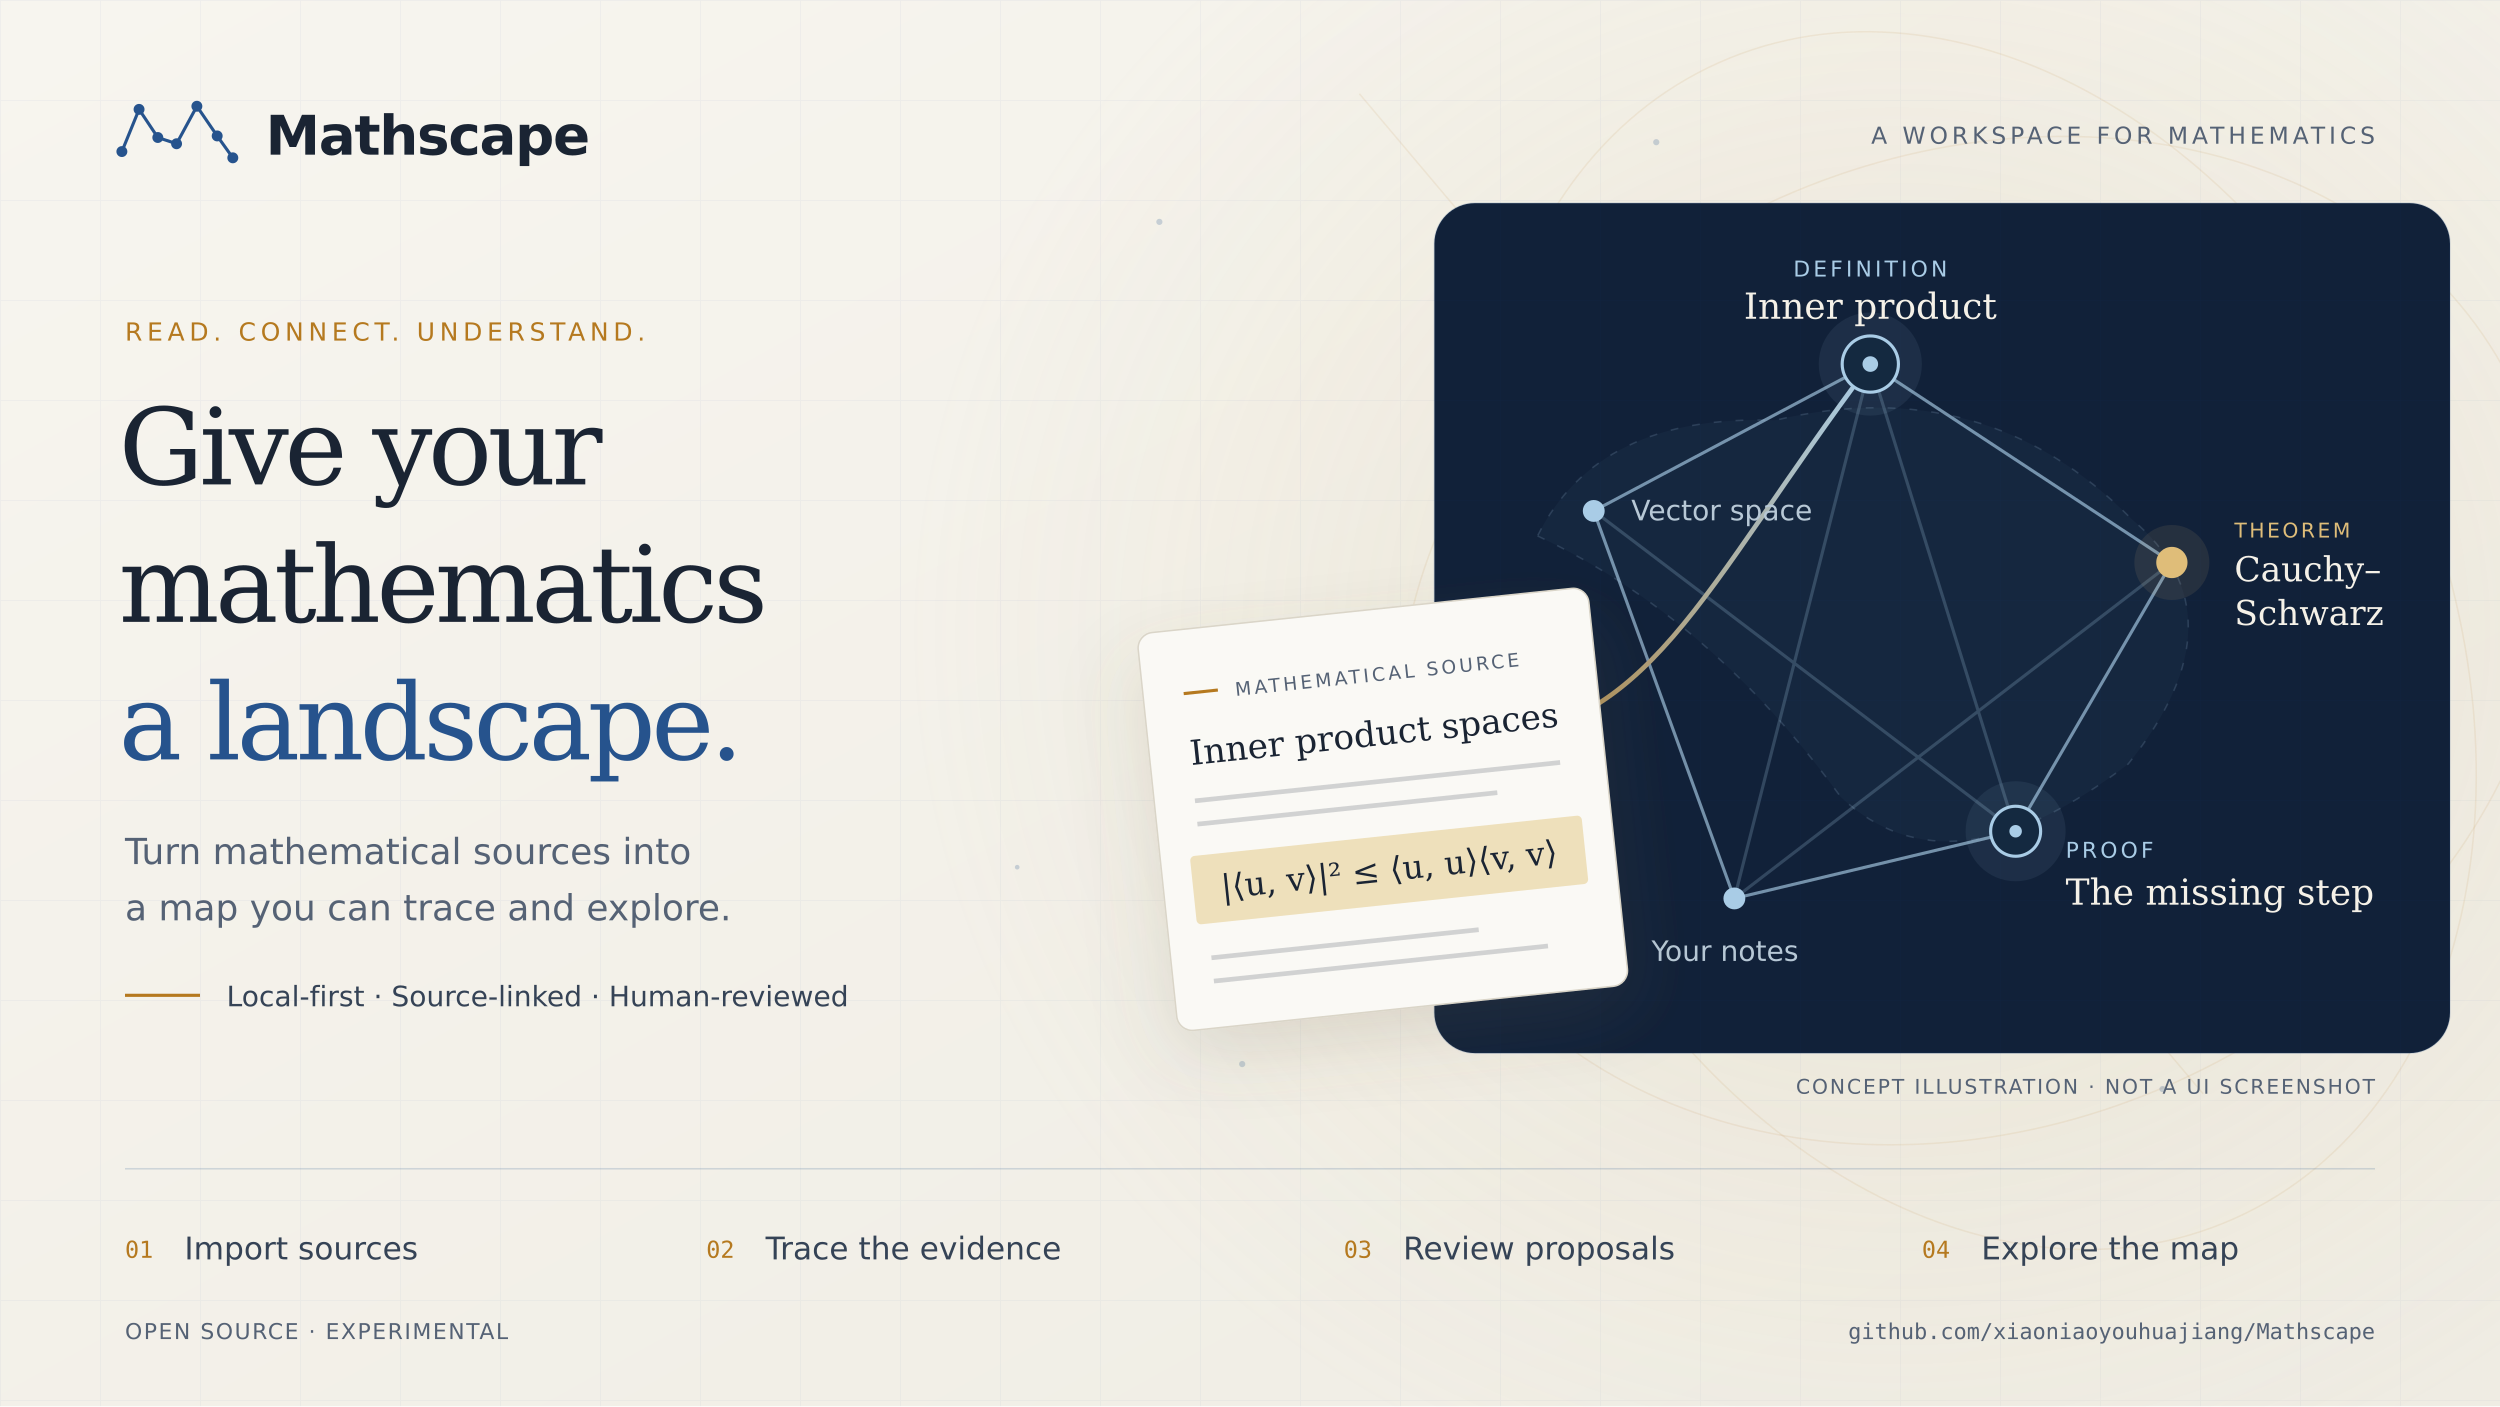
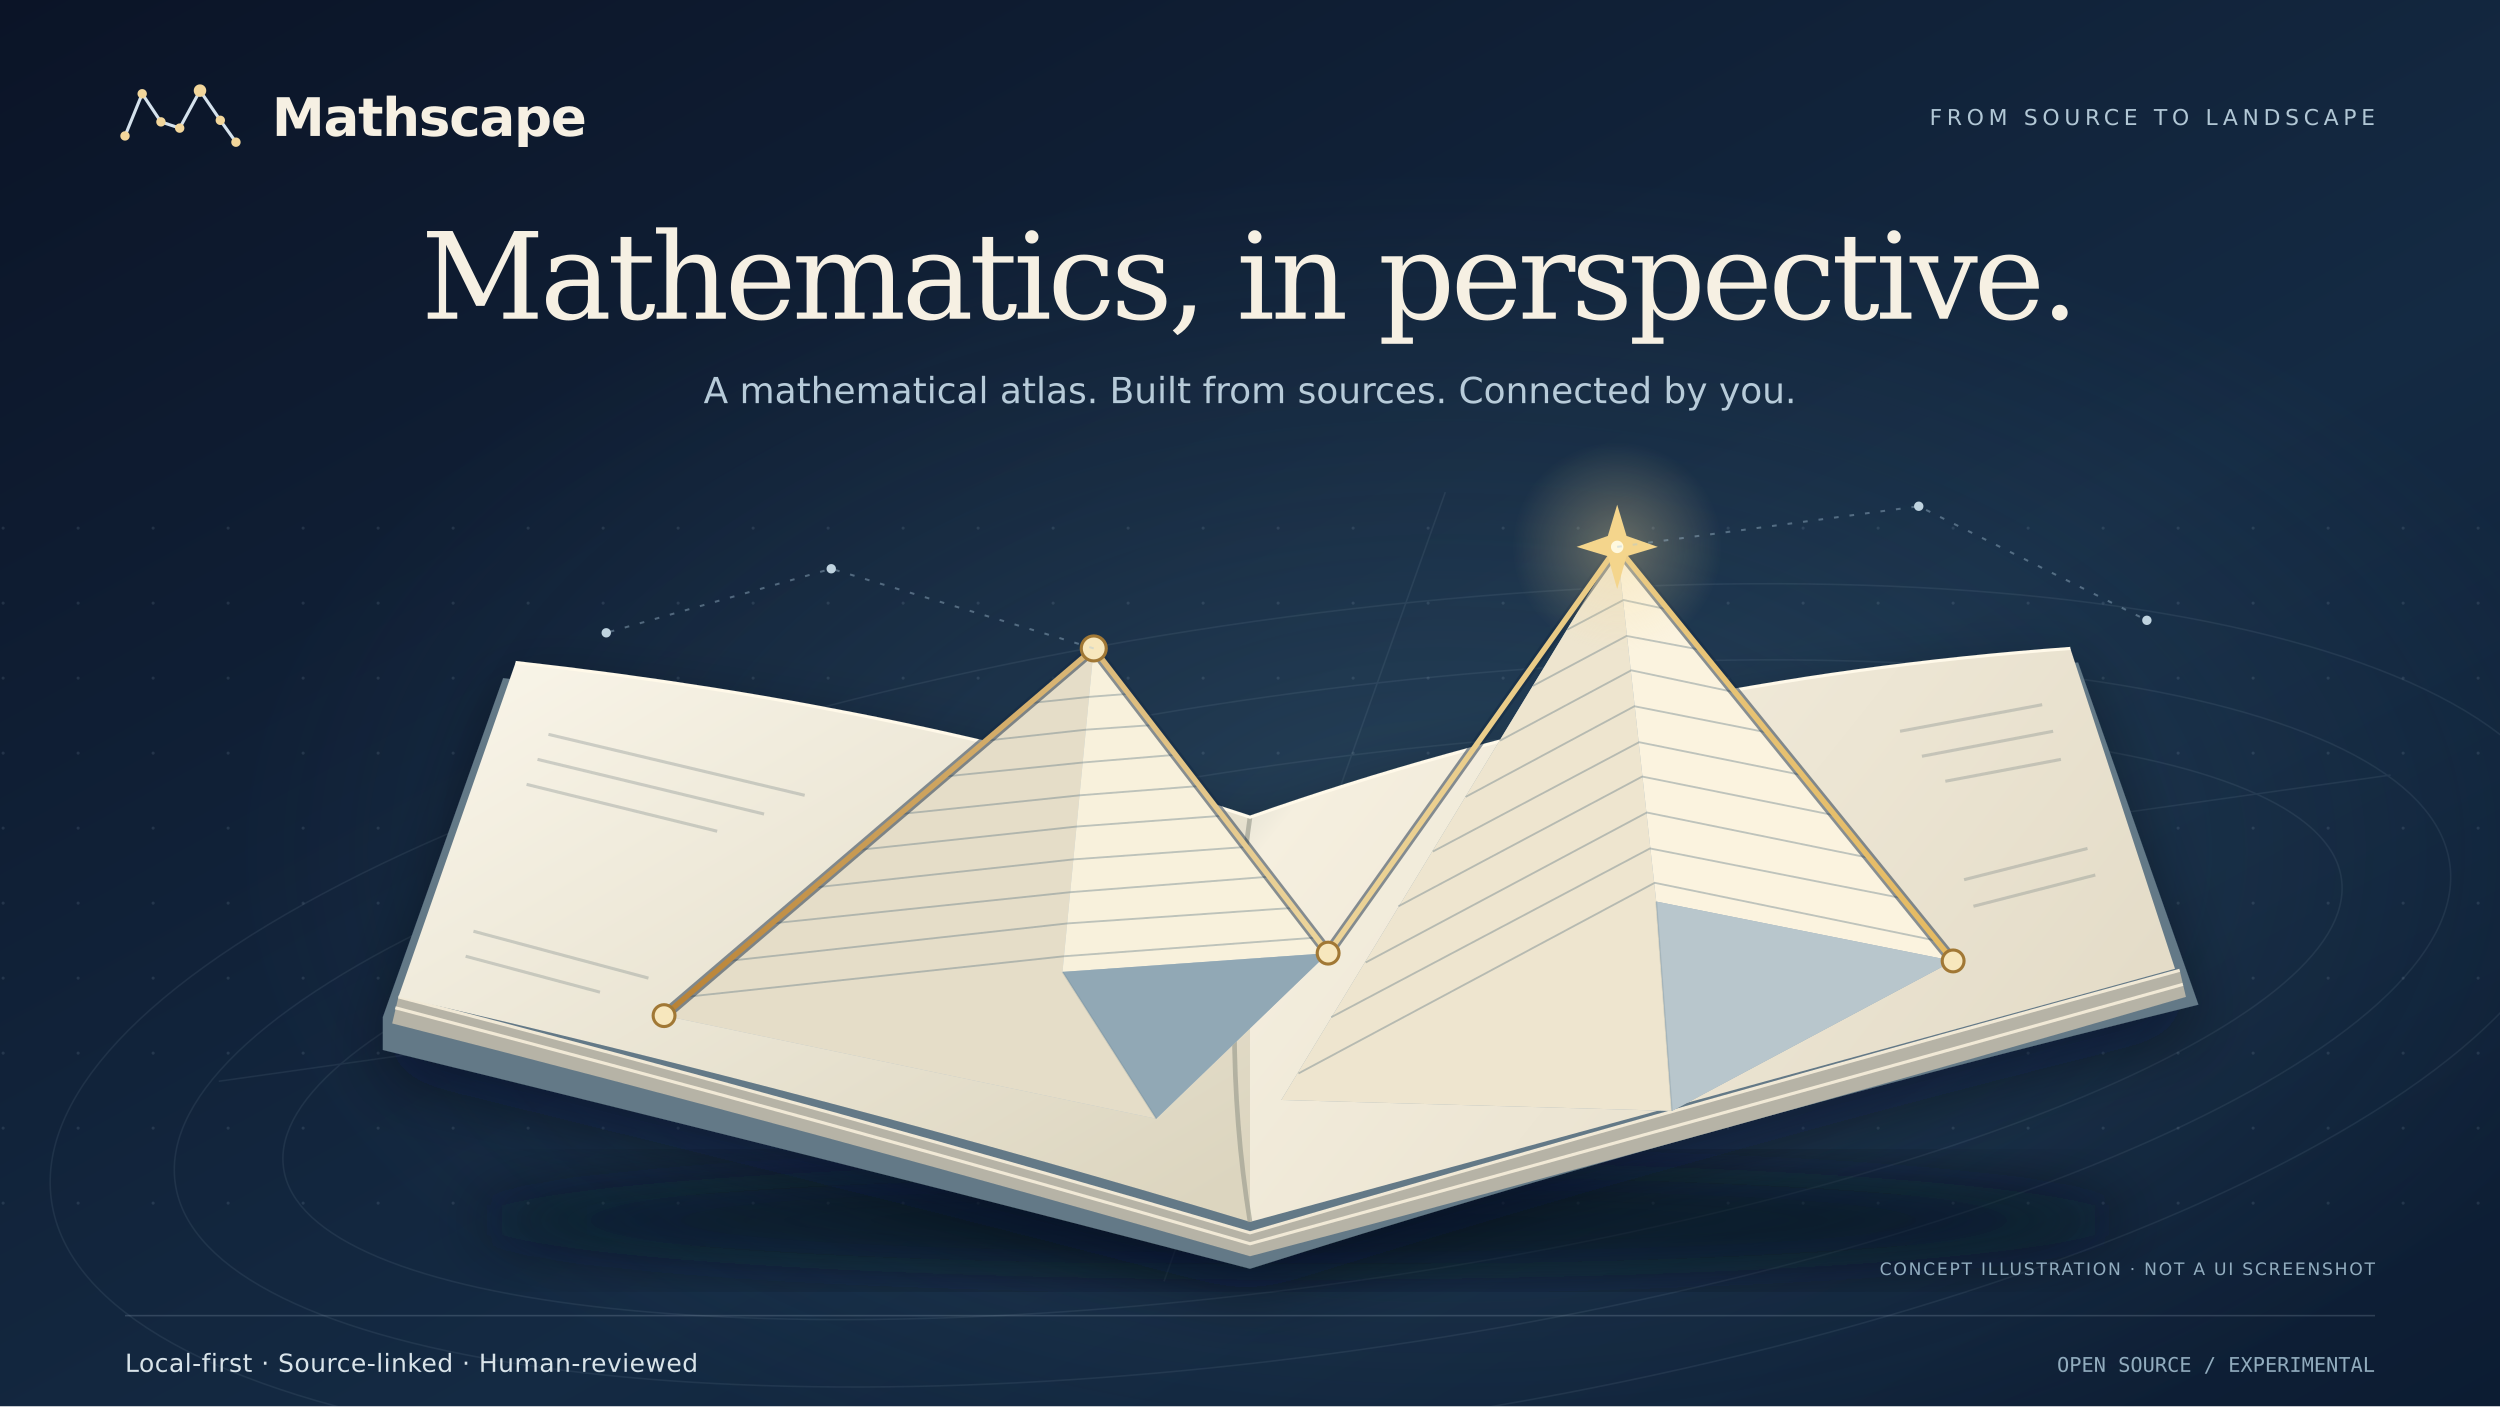
<svg xmlns="http://www.w3.org/2000/svg" width="1600" height="900" viewBox="0 0 1600 900" role="img" aria-labelledby="title description">
  <defs>
-     <linearGradient id="background" x2="1" y2="1">
-       <stop stop-color="#f7f5ef" />
-       <stop offset="1" stop-color="#efece3" />
+     <linearGradient id="night" x1="0" y1="0" x2="1" y2="1">
+       <stop stop-color="#0b1427" />
+       <stop offset=".6" stop-color="#142a43" />
+       <stop offset="1" stop-color="#0c1c32" />
    </linearGradient>
-     <radialGradient id="nebula">
-       <stop stop-color="#cdbb8c" stop-opacity=".19" />
-       <stop offset="1" stop-color="#cdbb8c" stop-opacity="0" />
+     <radialGradient id="atmosphere">
+       <stop stop-color="#588398" stop-opacity=".26" />
+       <stop offset="1" stop-color="#588398" stop-opacity="0" />
    </radialGradient>
-     <linearGradient id="thread" x2="1" y2="0">
-       <stop stop-color="#b5791f" />
-       <stop offset="1" stop-color="#a9cce6" />
+     <linearGradient id="leftPage" x2=".9" y2="1">
+       <stop stop-color="#faf6ea" />
+       <stop offset="1" stop-color="#dcd5bf" />
    </linearGradient>
-     <pattern id="grid" width="64" height="64" patternUnits="userSpaceOnUse">
-       <path d="M64 0H0V64" fill="none" stroke="#26538d" stroke-opacity=".045" />
+     <linearGradient id="rightPage" x2="1" y2=".5">
+       <stop stop-color="#c4c8be" />
+       <stop offset=".15" stop-color="#f5efdf" />
+       <stop offset="1" stop-color="#e4dcc8" />
+     </linearGradient>
+     <linearGradient id="ridge" x2="1" y2="0">
+       <stop stop-color="#b98235" />
+       <stop offset=".5" stop-color="#ecd49a" />
+       <stop offset="1" stop-color="#e5ba61" />
+     </linearGradient>
+     <radialGradient id="beacon">
+       <stop stop-color="#f4d997" stop-opacity=".35" />
+       <stop offset="1" stop-color="#f4d997" stop-opacity="0" />
+     </radialGradient>
+     <filter id="blur">
+       <feGaussianBlur stdDeviation="20" />
+     </filter>
+     <filter id="softShadow" x="-30%" y="-30%" width="160%" height="180%">
+       <feDropShadow dx="0" dy="16" stdDeviation="20" flood-color="#030a14" flood-opacity=".4" />
+     </filter>
+     <pattern id="dots" width="48" height="48" patternUnits="userSpaceOnUse">
+       <circle cx="2" cy="2" r="1" fill="#bbd1e2" opacity=".12" />
    </pattern>
-     <filter id="shadow" x="-30%" y="-30%" width="180%" height="180%">
-       <feDropShadow dx="0" dy="18" stdDeviation="24" flood-color="#706451" flood-opacity=".16" />
-     </filter>
    <style>
      text { font-family: 'DejaVu Sans', sans-serif; }
      .serif { font-family: 'DejaVu Serif', serif; }
      .mono { font-family: 'DejaVu Sans Mono', monospace; }
    </style>
  </defs>
-   <path fill="url(#background)" d="M0 0h1600v900H0z" />
-   <path fill="url(#grid)" d="M0 0h1600v900H0z" />
-   <ellipse cx="1215" cy="405" rx="640" ry="580" fill="url(#nebula)" />
-   <g fill="none" stroke="#b5791f" stroke-opacity=".09">
-     <ellipse cx="1265" cy="410" rx="380" ry="310" transform="rotate(-24 1265 410)" />
-     <ellipse cx="1265" cy="410" rx="300" ry="405" transform="rotate(-24 1265 410)" />
-     <path d="M870 60l540 640M825 580l715-310" />
+   <path d="M0 0h1600v900H0z" fill="url(#night)" />
+   <ellipse cx="925" cy="545" rx="790" ry="440" fill="url(#atmosphere)" />
+   <path d="M0 300h1600v510H0z" fill="url(#dots)" />
+   <g fill="none" stroke="#adc5d5" stroke-width="1" opacity=".09">
+     <ellipse cx="840" cy="655" rx="665" ry="167" transform="rotate(-8 840 655)" />
+     <ellipse cx="840" cy="655" rx="735" ry="211" transform="rotate(-8 840 655)" />
+     <ellipse cx="840" cy="655" rx="815" ry="260" transform="rotate(-8 840 655)" />
+     <path d="M140 692l1390-196M925 315L745 820" />
  </g>
-   <g fill="#26538d" opacity=".22">
-     <circle cx="742" cy="142" r="2" />
-     <circle cx="1060" cy="91" r="2" />
-     <circle cx="1450" cy="180" r="2" />
-     <circle cx="1520" cy="548" r="2" />
-     <circle cx="795" cy="681" r="2" />
-     <circle cx="1384" cy="697" r="2" />
-     <circle cx="651" cy="555" r="1.5" />
-     <circle cx="1200" cy="664" r="1.5" />
-   </g>
-   <g transform="translate(76 65)" fill="none" stroke="#26538d" stroke-width="2">
+   <g transform="translate(78 55)" fill="none" stroke="#d5e2ed" stroke-width="2">
    <path d="M2 32L13 5l12 18 12 4L50 3l13 19 10 14" />
-     <g fill="#26538d" stroke="none">
-       <circle cx="2" cy="32" r="3.5" />
-       <circle cx="13" cy="5" r="3.5" />
-       <circle cx="25" cy="23" r="3.5" />
-       <circle cx="37" cy="27" r="3.5" />
-       <circle cx="50" cy="3" r="3.5" />
-       <circle cx="63" cy="22" r="3.5" />
-       <circle cx="73" cy="36" r="3.5" />
+     <g fill="#f2d69b" stroke="none">
+       <circle cx="2" cy="32" r="3" />
+       <circle cx="13" cy="5" r="3" />
+       <circle cx="25" cy="23" r="3" />
+       <circle cx="37" cy="27" r="3" />
+       <circle cx="50" cy="3" r="4" />
+       <circle cx="63" cy="22" r="3" />
+       <circle cx="73" cy="36" r="3" />
    </g>
  </g>
-   <text x="170" y="99" fill="#1a2433" font-size="35" font-weight="600" letter-spacing="-.8">Mathscape</text>
-   <text x="1520" y="92" text-anchor="end" fill="#556275" font-size="15" letter-spacing="2.5">A WORKSPACE FOR MATHEMATICS</text>
-   <text x="80" y="218" fill="#b5791f" font-size="16" letter-spacing="3">READ. CONNECT. UNDERSTAND.</text>
-   <text class="serif" x="76" y="310" fill="#1a2433" font-size="68" letter-spacing="-2.8">Give your</text>
-   <text class="serif" x="76" y="398" fill="#1a2433" font-size="68" letter-spacing="-2.8">mathematics</text>
-   <text class="serif" x="76" y="486" fill="#26538d" font-size="68" letter-spacing="-2.8">a landscape.</text>
-   <text x="80" y="553" fill="#556275" font-size="23">Turn mathematical sources into</text>
-   <text x="80" y="589" fill="#556275" font-size="23">a map you can trace and explore.</text>
-   <path d="M80 637h48" stroke="#b5791f" stroke-width="2" />
-   <text x="145" y="644" fill="#354356" font-size="18">Local-first · Source-linked · Human-reviewed</text>
-   <rect x="918" y="130" width="650" height="544" rx="26" fill="#112139" />
-   <rect x="918" y="130" width="650" height="544" rx="26" fill="url(#grid)" stroke="#26538d" stroke-opacity=".16" />
+   <text x="174" y="87" fill="#f6f0e3" font-size="34" font-weight="600" letter-spacing="-.8">Mathscape</text>
+   <text x="1520" y="80" text-anchor="end" fill="#b1c7d5" font-size="14" letter-spacing="3">FROM SOURCE TO LANDSCAPE</text>
+   <text class="serif" x="800" y="204" text-anchor="middle" fill="#f6f0e3" font-size="77" letter-spacing="-2.7">Mathematics, in perspective.</text>
+   <text x="800" y="258" text-anchor="middle" fill="#b7cbd9" font-size="23">A mathematical atlas. Built from sources. Connected by you.</text>
+   <ellipse cx="831" cy="781" rx="526" ry="38" fill="#030a14" opacity=".55" filter="url(#blur)" />
+   <g filter="url(#softShadow)">
+     <path d="M245 651L322 434Q584 463 800 535Q1046 436 1330 424L1407 643Q1084 722 800 812Q552 747 245 672Z" fill="#647987" />
+     <path d="M255 638Q536 711 800 789Q1084 706 1395 621L1399 638Q1098 726 800 804Q526 725 251 655Z" fill="#b6b3a6" />
+     <path d="M255 638Q536 711 800 789Q1084 706 1395 621M253 645Q532 718 800 796Q1091 716 1397 630" fill="none" stroke="#f1e9d6" stroke-width="2" />
+     <path d="M800 782Q535 702 255 638L330 424Q590 453 800 523Z" fill="url(#leftPage)" />
+     <path d="M800 782Q1080 706 1392 620L1325 415Q1050 435 800 523Z" fill="url(#rightPage)" />
+     <path d="M800 523Q780 659 800 782" fill="none" stroke="#9b9c8f" stroke-width="3" opacity=".65" />
+     <path d="M330 424Q590 453 800 523Q1050 435 1325 415" fill="none" stroke="#fff9e9" stroke-width="2" />
+   </g>
+   <g stroke="#6c7a7b" stroke-width="2" opacity=".3">
+     <path d="M351 470l164 39M344 486l145 35M337 502l122 30M303 596l112 30M298 612l86 23" />
+     <path d="M1216 468l91-17M1230 484l84-16M1245 500l74-14M1257 563l79-20M1263 580l78-20" />
+   </g>
  <g>
-     <g fill="none" stroke="#a9cce6" stroke-width="2">
-       <path d="M1020 327L1197 233 1390 360 1290 532 1110 575 1020 327" opacity=".65" />
-       <path d="M1020 327L1290 532M1197 233l-87 342M1197 233l93 299M1110 575l280-215" opacity=".22" />
-       <path d="M940 473C1055 473 1088 378 1197 233" stroke="url(#thread)" stroke-width="3" />
-     </g>
-     <path d="M984 343Q1095 395 1178 510Q1248 576 1362 489Q1438 394 1364 332Q1270 237 1136 269Q1023 265 984 343Z" fill="#a9cce6" fill-opacity=".035" stroke="#a9cce6" stroke-opacity=".17" stroke-dasharray="5 9" />
-     <g>
-       <circle cx="1197" cy="233" r="33" fill="#a9cce6" fill-opacity=".08" />
-       <circle cx="1197" cy="233" r="18" fill="#142940" stroke="#a9cce6" stroke-width="2" />
-       <circle cx="1197" cy="233" r="5" fill="#a9cce6" />
-       <text x="1197" y="177" text-anchor="middle" fill="#a9cce6" font-size="14" letter-spacing="2">DEFINITION</text>
-       <text class="serif" x="1197" y="204" text-anchor="middle" fill="#f5f1e8" font-size="23">Inner product</text>
-       <circle cx="1390" cy="360" r="24" fill="#dfbd79" fill-opacity=".1" />
-       <circle cx="1390" cy="360" r="10" fill="#dfbd79" />
-       <text x="1430" y="344" fill="#dfbd79" font-size="13" letter-spacing="1.6">THEOREM</text>
-       <text class="serif" x="1430" y="372" fill="#f5f1e8" font-size="22">Cauchy–</text>
-       <text class="serif" x="1430" y="400" fill="#f5f1e8" font-size="22">Schwarz</text>
-       <circle cx="1290" cy="532" r="32" fill="#a9cce6" fill-opacity=".08" />
-       <circle cx="1290" cy="532" r="16" fill="#142940" stroke="#a9cce6" stroke-width="2" />
-       <circle cx="1290" cy="532" r="4" fill="#a9cce6" />
-       <text x="1322" y="549" fill="#a9cce6" font-size="14" letter-spacing="2">PROOF</text>
-       <text class="serif" x="1322" y="579" fill="#f5f1e8" font-size="23">The missing step</text>
-       <circle cx="1110" cy="575" r="7" fill="#a9cce6" />
-       <text x="1104" y="615" text-anchor="middle" fill="#b7c8d6" font-size="18">Your notes</text>
-       <circle cx="1020" cy="327" r="7" fill="#a9cce6" />
-       <text x="1044" y="333" fill="#b7c8d6" font-size="18">Vector space</text>
-     </g>
+     <path d="M425 650L700 415 850 610 740 716Z" fill="#b8c4c9" />
+     <path d="M425 650L700 415 680 622 740 716Z" fill="#e5ddc8" />
+     <path d="M700 415L850 610 680 622Z" fill="#f8f1dc" />
+     <path d="M680 622L850 610 740 716Z" fill="#91a8b5" />
+     <path d="M820 704L1035 350 1250 615 1070 711Z" fill="#9eafb8" />
+     <path d="M820 704L1035 350 1060 577 1070 711Z" fill="#eee5cf" />
+     <path d="M1035 350L1250 615 1060 577Z" fill="#fbf3df" />
+     <path d="M1060 577L1250 615 1070 711Z" fill="#b8c6cc" />
  </g>
-   <g transform="translate(740 390) rotate(-6 145 128)">
-     <rect width="290" height="256" rx="10" fill="#faf9f5" stroke="#dad5c8" filter="url(#shadow)" />
-     <path d="M26 41h22" stroke="#b5791f" stroke-width="2" />
-     <text x="59" y="46" fill="#556275" font-size="12" letter-spacing="2">MATHEMATICAL SOURCE</text>
-     <text class="serif" x="26" y="87" fill="#1a2433" font-size="22">Inner product spaces</text>
-     <path d="M26 110h235M26 125h193" stroke="#1a2433" stroke-opacity=".18" stroke-width="3" />
-     <rect x="19" y="145" width="252" height="44" rx="3" fill="#eee0bb" />
-     <text class="serif" x="145" y="174" text-anchor="middle" fill="#1a2433" font-size="21">|⟨u, v⟩|² ≤ ⟨u, u⟩⟨v, v⟩</text>
-     <path d="M26 211h172M26 226h215" stroke="#1a2433" stroke-opacity=".18" stroke-width="3" />
+   <g fill="none" stroke="#536e7c" stroke-width="1.2" opacity=".36">
+     <path d="M659 450L697 446 723 444M631 474L695 467 738 464M604 497L693 488 753 483M576 521L691 509 768 503M549 544L689 529 783 522M521 568L687 550 798 542M494 591L685 571 813 561M466 615L683 591 828 581M439 638L681 612 843 600" />
+     <path d="M1003 403L1039 384 1067 390M981 439L1041 407 1089 416M960 474L1044 429 1110 443M938 510L1046 452 1132 469M917 545L1049 475 1153 496M895 580L1051 497 1175 522M874 616L1054 520 1196 549M852 651L1056 543 1218 575M831 687L1059 565 1239 602" />
+     <path d="M680 622L740 716M1060 577L1070 711" opacity=".5" />
  </g>
-   <text x="1520" y="700" text-anchor="end" fill="#556275" font-size="13" letter-spacing="1.2">CONCEPT ILLUSTRATION · NOT A UI SCREENSHOT</text>
-   <path d="M80 748h1440" stroke="#26538d" stroke-opacity=".18" />
-   <g font-size="20" fill="#354356">
-     <text class="mono" x="80" y="805" fill="#b5791f" font-size="15">01</text>
-     <text x="118" y="806">Import sources</text>
-     <text class="mono" x="452" y="805" fill="#b5791f" font-size="15">02</text>
-     <text x="490" y="806">Trace the evidence</text>
-     <text class="mono" x="860" y="805" fill="#b5791f" font-size="15">03</text>
-     <text x="898" y="806">Review proposals</text>
-     <text class="mono" x="1230" y="805" fill="#b5791f" font-size="15">04</text>
-     <text x="1268" y="806">Explore the map</text>
+   <path d="M425 650L700 415 850 610 1035 350 1250 615" fill="none" stroke="#142a43" stroke-width="7" stroke-linejoin="round" opacity=".5" />
+   <path d="M425 650L700 415 850 610 1035 350 1250 615" fill="none" stroke="url(#ridge)" stroke-width="3.5" stroke-linejoin="round" />
+   <g fill="#f7e7bd" stroke="#a17835" stroke-width="2">
+     <circle cx="425" cy="650" r="7" />
+     <circle cx="700" cy="415" r="8" />
+     <circle cx="850" cy="610" r="7" />
+     <circle cx="1250" cy="615" r="7" />
  </g>
-   <text x="80" y="857" fill="#556275" font-size="14" letter-spacing="1">OPEN SOURCE · EXPERIMENTAL</text>
-   <text class="mono" x="1520" y="857" text-anchor="end" fill="#556275" font-size="14">github.com/xiaoniaoyouhuajiang/Mathscape</text>
+   <circle cx="1035" cy="350" r="67" fill="url(#beacon)" />
+   <path d="M1035 323L1041 343 1061 350 1041 356 1035 377 1029 356 1009 350 1029 343Z" fill="#f4d58c" />
+   <circle cx="1035" cy="350" r="4" fill="#fff9df" />
+   <g fill="none" stroke="#a9c6d9" stroke-width="1.3" opacity=".4">
+     <path d="M1035 350L1228 324 1374 397M700 415L532 364 388 405" stroke-dasharray="3 7" />
+   </g>
+   <g fill="#bfd3df">
+     <circle cx="1228" cy="324" r="3" />
+     <circle cx="1374" cy="397" r="3" />
+     <circle cx="532" cy="364" r="3" />
+     <circle cx="388" cy="405" r="3" />
+   </g>
+   <text x="1520" y="816" text-anchor="end" fill="#91acbe" font-size="11" letter-spacing="1.1">CONCEPT ILLUSTRATION · NOT A UI SCREENSHOT</text>
+   <path d="M80 842h1440" stroke="#b7cbd9" stroke-opacity=".2" />
+   <text x="80" y="878" fill="#d8e3e9" font-size="16" letter-spacing=".3">Local-first · Source-linked · Human-reviewed</text>
+   <text class="mono" x="1520" y="878" text-anchor="end" fill="#91acbe" font-size="13">OPEN SOURCE / EXPERIMENTAL</text>
</svg>
